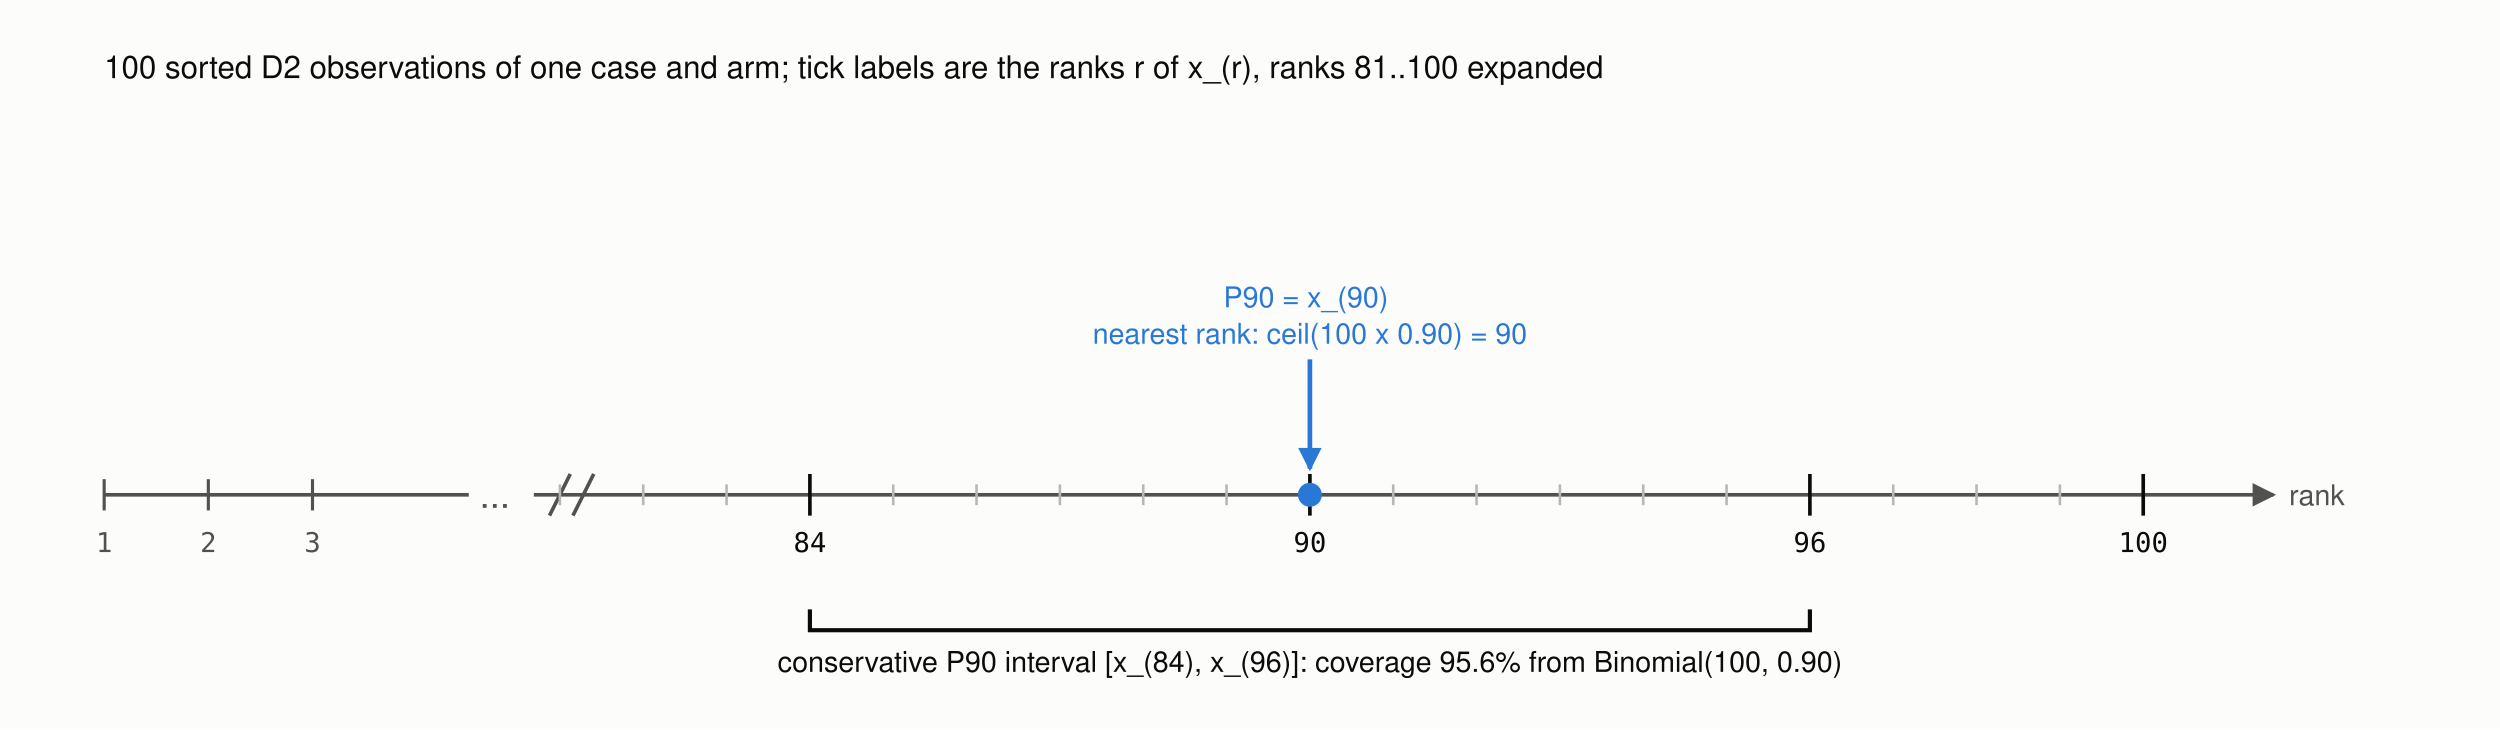
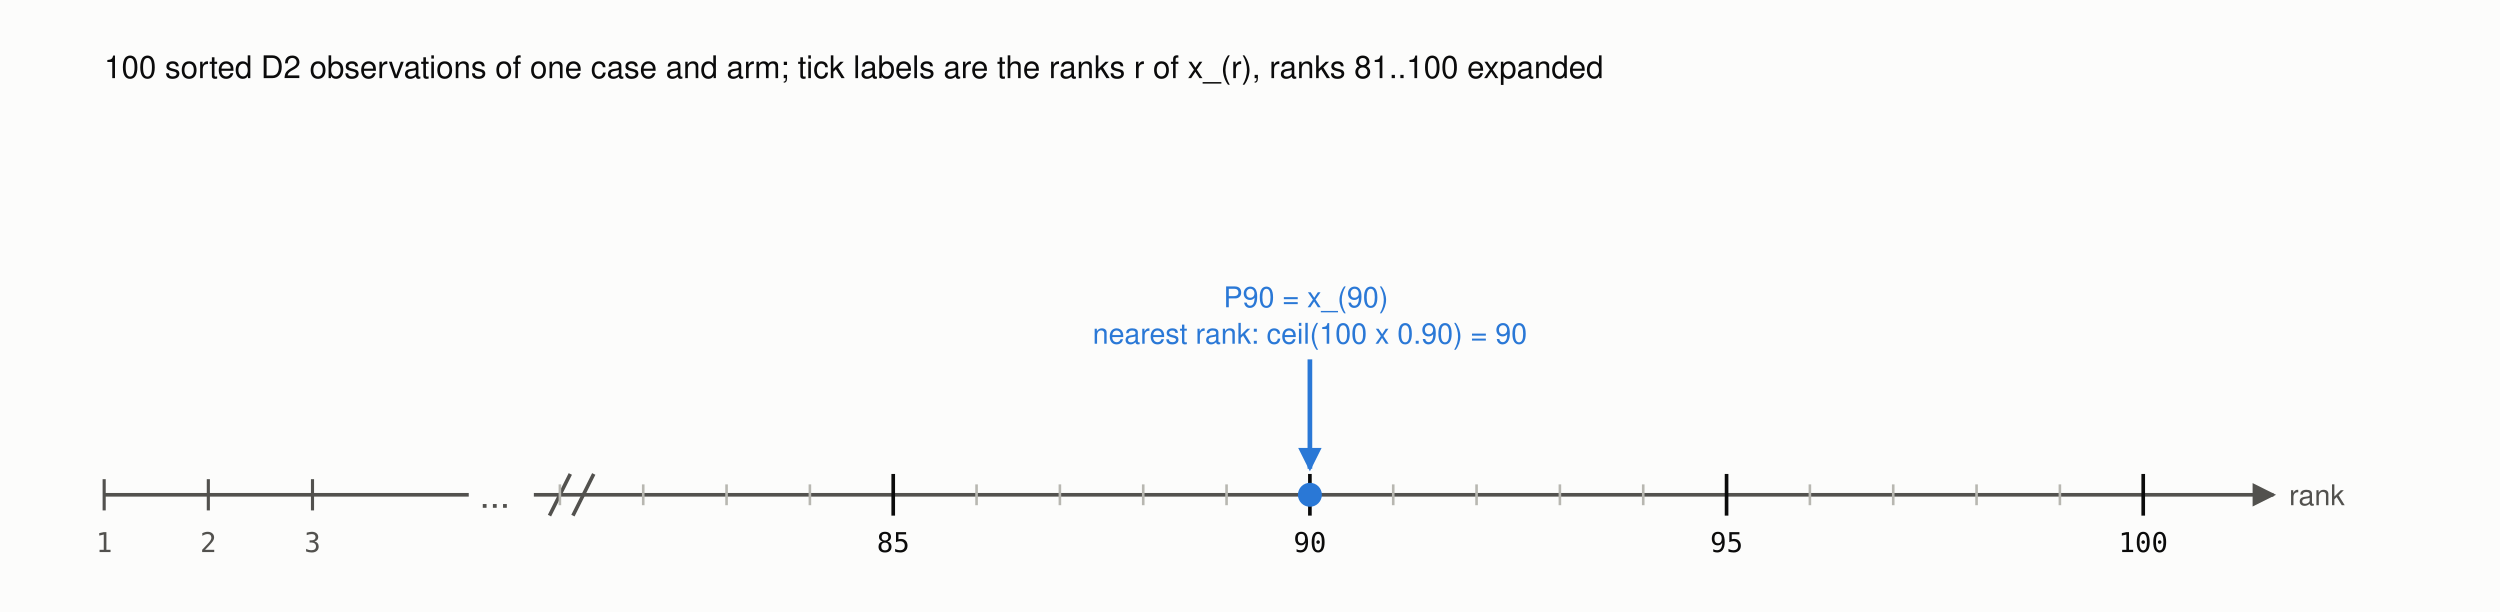
- <svg xmlns="http://www.w3.org/2000/svg" viewBox="0 0 960 280" width="960" height="280" role="img" aria-label="Sorted observations by rank: the nearest-rank P90 estimate is x_(90), and the conservative P90 interval is [x_(84), x_(96)].">
+ <svg xmlns="http://www.w3.org/2000/svg" viewBox="0 0 960 235" width="960" height="235" role="img" aria-label="Sorted observations by rank: the nearest-rank P90 estimate is the 90th observed value x_(90) among 100 sorted results.">
  <defs>
    <marker id="arrow-ink" markerWidth="9" markerHeight="9" refX="8" refY="4.5" orient="auto" markerUnits="userSpaceOnUse">
      <path d="M0,0 L9,4.5 L0,9 z" fill="#52514e" />
    </marker>
    <marker id="arrow-blue" markerWidth="9" markerHeight="9" refX="8" refY="4.5" orient="auto" markerUnits="userSpaceOnUse">
      <path d="M0,0 L9,4.5 L0,9 z" fill="#2a78d6" />
    </marker>
    <marker id="arrow-orange" markerWidth="9" markerHeight="9" refX="8" refY="4.5" orient="auto" markerUnits="userSpaceOnUse">
      <path d="M0,0 L9,4.5 L0,9 z" fill="#eb6834" />
    </marker>
    <marker id="arrow-red" markerWidth="9" markerHeight="9" refX="8" refY="4.5" orient="auto" markerUnits="userSpaceOnUse">
      <path d="M0,0 L9,4.5 L0,9 z" fill="#e34948" />
    </marker>
  </defs>
-   <rect x="0" y="0" width="960" height="280" fill="#fcfcfb" />
+   <rect x="0" y="0" width="960" height="235" fill="#fcfcfb" />
  <text x="40" y="30" font-family="Helvetica Neue, Helvetica, Arial, sans-serif" font-size="12" text-anchor="start" fill="#0b0b0b">100 sorted D2 observations of one case and arm; tick labels are the ranks r of x_(r), ranks 81..100 expanded</text>
  <line x1="40" y1="190" x2="180" y2="190" stroke="#52514e" stroke-width="1.4" />
  <line x1="40" y1="184" x2="40" y2="196" stroke="#52514e" stroke-width="1.2" />
  <text x="40" y="212" font-family="SFMono-Regular, Menlo, Consolas, monospace" font-size="10.5" text-anchor="middle" fill="#52514e">1</text>
  <line x1="80" y1="184" x2="80" y2="196" stroke="#52514e" stroke-width="1.2" />
  <text x="80" y="212" font-family="SFMono-Regular, Menlo, Consolas, monospace" font-size="10.5" text-anchor="middle" fill="#52514e">2</text>
  <line x1="120" y1="184" x2="120" y2="196" stroke="#52514e" stroke-width="1.2" />
  <text x="120" y="212" font-family="SFMono-Regular, Menlo, Consolas, monospace" font-size="10.5" text-anchor="middle" fill="#52514e">3</text>
  <text x="190" y="195" font-family="Helvetica Neue, Helvetica, Arial, sans-serif" font-size="14" text-anchor="middle" fill="#52514e">...</text>
  <path d="M211,198 L219,182" fill="none" stroke="#52514e" stroke-width="1.4" />
  <path d="M220,198 L228,182" fill="none" stroke="#52514e" stroke-width="1.4" />
  <line x1="205" y1="190" x2="873" y2="190" stroke="#52514e" stroke-width="1.4" marker-end="url(#arrow-ink)" />
  <line x1="215" y1="186" x2="215" y2="194" stroke="#b8b7b1" stroke-width="1" />
  <line x1="247" y1="186" x2="247" y2="194" stroke="#b8b7b1" stroke-width="1" />
  <line x1="279" y1="186" x2="279" y2="194" stroke="#b8b7b1" stroke-width="1" />
-   <line x1="311" y1="182" x2="311" y2="198" stroke="#0b0b0b" stroke-width="1.4" />
-   <text x="311" y="212" font-family="SFMono-Regular, Menlo, Consolas, monospace" font-size="10.5" text-anchor="middle" fill="#0b0b0b">84</text>
-   <line x1="343" y1="186" x2="343" y2="194" stroke="#b8b7b1" stroke-width="1" />
+   <line x1="311" y1="186" x2="311" y2="194" stroke="#b8b7b1" stroke-width="1" />
+   <line x1="343" y1="182" x2="343" y2="198" stroke="#0b0b0b" stroke-width="1.4" />
+   <text x="343" y="212" font-family="SFMono-Regular, Menlo, Consolas, monospace" font-size="10.5" text-anchor="middle" fill="#0b0b0b">85</text>
  <line x1="375" y1="186" x2="375" y2="194" stroke="#b8b7b1" stroke-width="1" />
  <line x1="407" y1="186" x2="407" y2="194" stroke="#b8b7b1" stroke-width="1" />
  <line x1="439" y1="186" x2="439" y2="194" stroke="#b8b7b1" stroke-width="1" />
  <line x1="471" y1="186" x2="471" y2="194" stroke="#b8b7b1" stroke-width="1" />
  <line x1="503" y1="182" x2="503" y2="198" stroke="#0b0b0b" stroke-width="1.4" />
  <text x="503" y="212" font-family="SFMono-Regular, Menlo, Consolas, monospace" font-size="10.5" text-anchor="middle" fill="#0b0b0b">90</text>
  <line x1="535" y1="186" x2="535" y2="194" stroke="#b8b7b1" stroke-width="1" />
  <line x1="567" y1="186" x2="567" y2="194" stroke="#b8b7b1" stroke-width="1" />
  <line x1="599" y1="186" x2="599" y2="194" stroke="#b8b7b1" stroke-width="1" />
  <line x1="631" y1="186" x2="631" y2="194" stroke="#b8b7b1" stroke-width="1" />
-   <line x1="663" y1="186" x2="663" y2="194" stroke="#b8b7b1" stroke-width="1" />
-   <line x1="695" y1="182" x2="695" y2="198" stroke="#0b0b0b" stroke-width="1.4" />
-   <text x="695" y="212" font-family="SFMono-Regular, Menlo, Consolas, monospace" font-size="10.5" text-anchor="middle" fill="#0b0b0b">96</text>
+   <line x1="663" y1="182" x2="663" y2="198" stroke="#0b0b0b" stroke-width="1.4" />
+   <text x="663" y="212" font-family="SFMono-Regular, Menlo, Consolas, monospace" font-size="10.5" text-anchor="middle" fill="#0b0b0b">95</text>
+   <line x1="695" y1="186" x2="695" y2="194" stroke="#b8b7b1" stroke-width="1" />
  <line x1="727" y1="186" x2="727" y2="194" stroke="#b8b7b1" stroke-width="1" />
  <line x1="759" y1="186" x2="759" y2="194" stroke="#b8b7b1" stroke-width="1" />
  <line x1="791" y1="186" x2="791" y2="194" stroke="#b8b7b1" stroke-width="1" />
  <line x1="823" y1="182" x2="823" y2="198" stroke="#0b0b0b" stroke-width="1.4" />
  <text x="823" y="212" font-family="SFMono-Regular, Menlo, Consolas, monospace" font-size="10.5" text-anchor="middle" fill="#0b0b0b">100</text>
  <text x="879" y="194" font-family="Helvetica Neue, Helvetica, Arial, sans-serif" font-size="11" text-anchor="start" fill="#52514e">rank</text>
  <line x1="503" y1="138" x2="503" y2="180" stroke="#2a78d6" stroke-width="1.8" marker-end="url(#arrow-blue)" />
  <rect x="499" y="186" width="8" height="8" rx="4" fill="#2a78d6" stroke="#2a78d6" stroke-width="1.2" />
  <text x="503" y="118" font-family="Helvetica Neue, Helvetica, Arial, sans-serif" font-size="11" text-anchor="middle" fill="#2a78d6">
    <tspan x="503" dy="0">P90 = x_(90)</tspan>
    <tspan x="503" dy="14">nearest rank: ceil(100 x 0.90) = 90</tspan>
  </text>
-   <path d="M311,234 L311,242 L695,242 L695,234" fill="none" stroke="#0b0b0b" stroke-width="1.6" />
-   <text x="503.0" y="258" font-family="Helvetica Neue, Helvetica, Arial, sans-serif" font-size="11" text-anchor="middle" fill="#0b0b0b">conservative P90 interval [x_(84), x_(96)]: coverage 95.6% from Binomial(100, 0.90)</text>
</svg>
